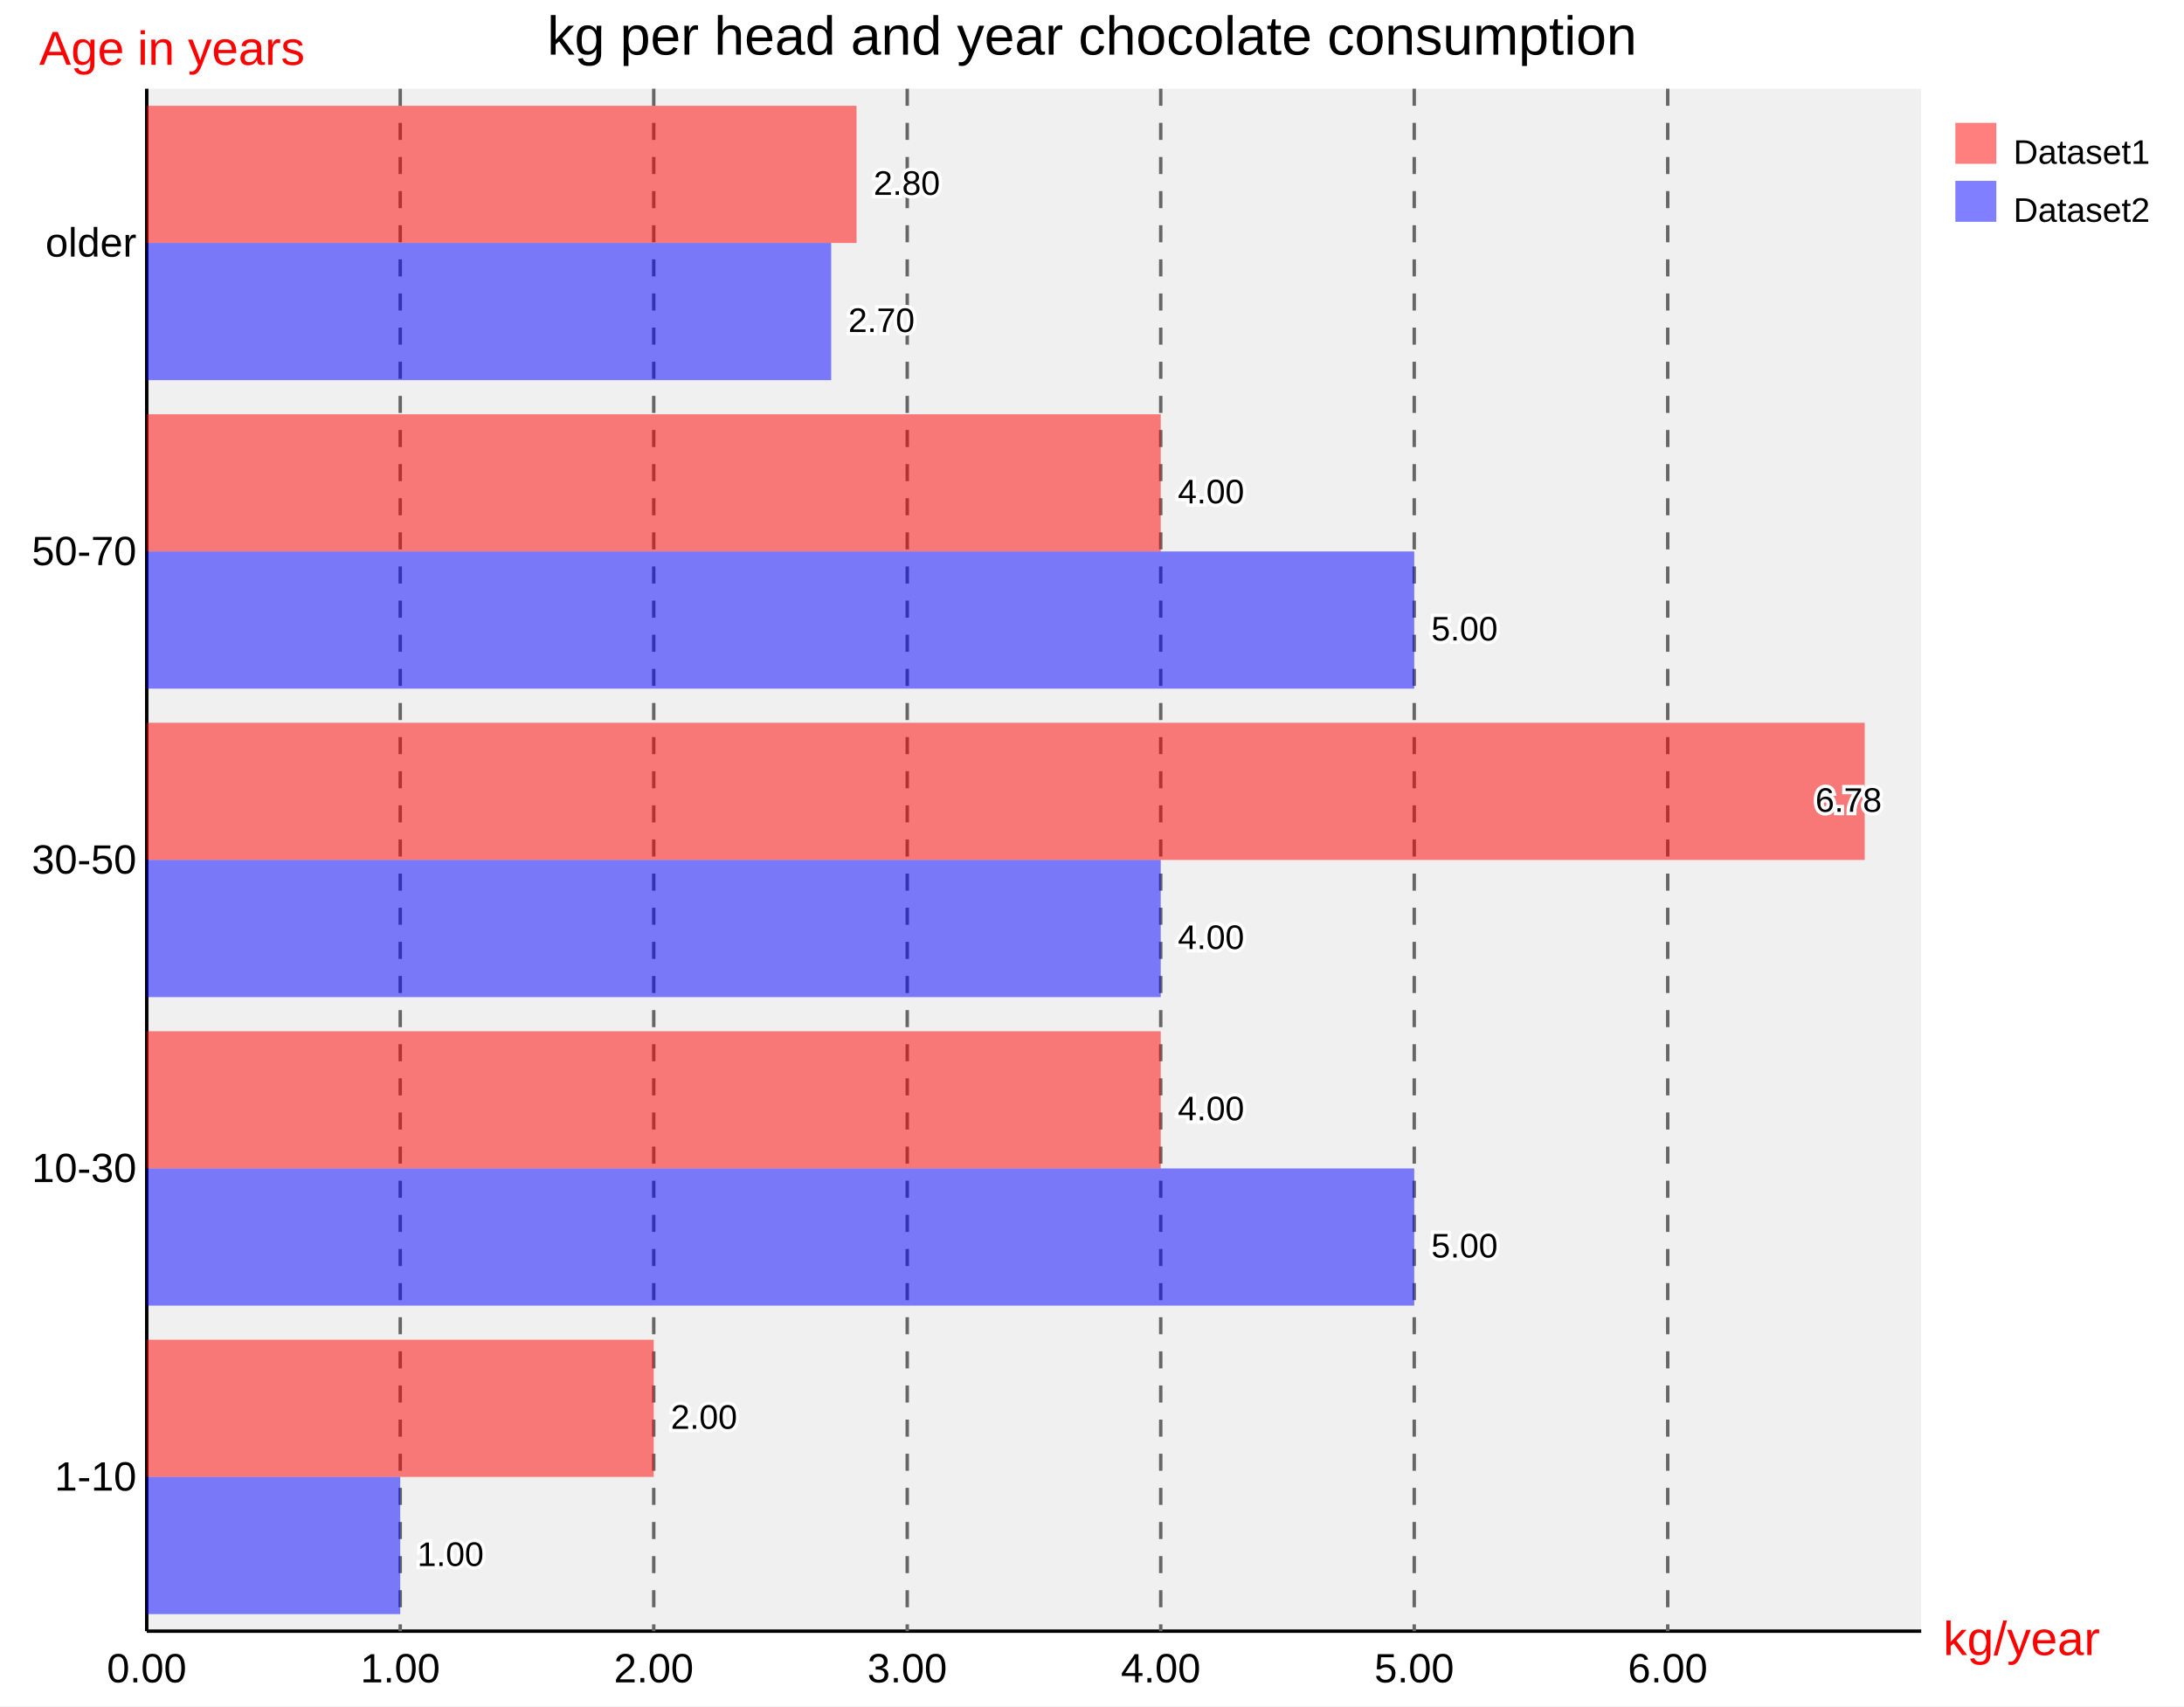
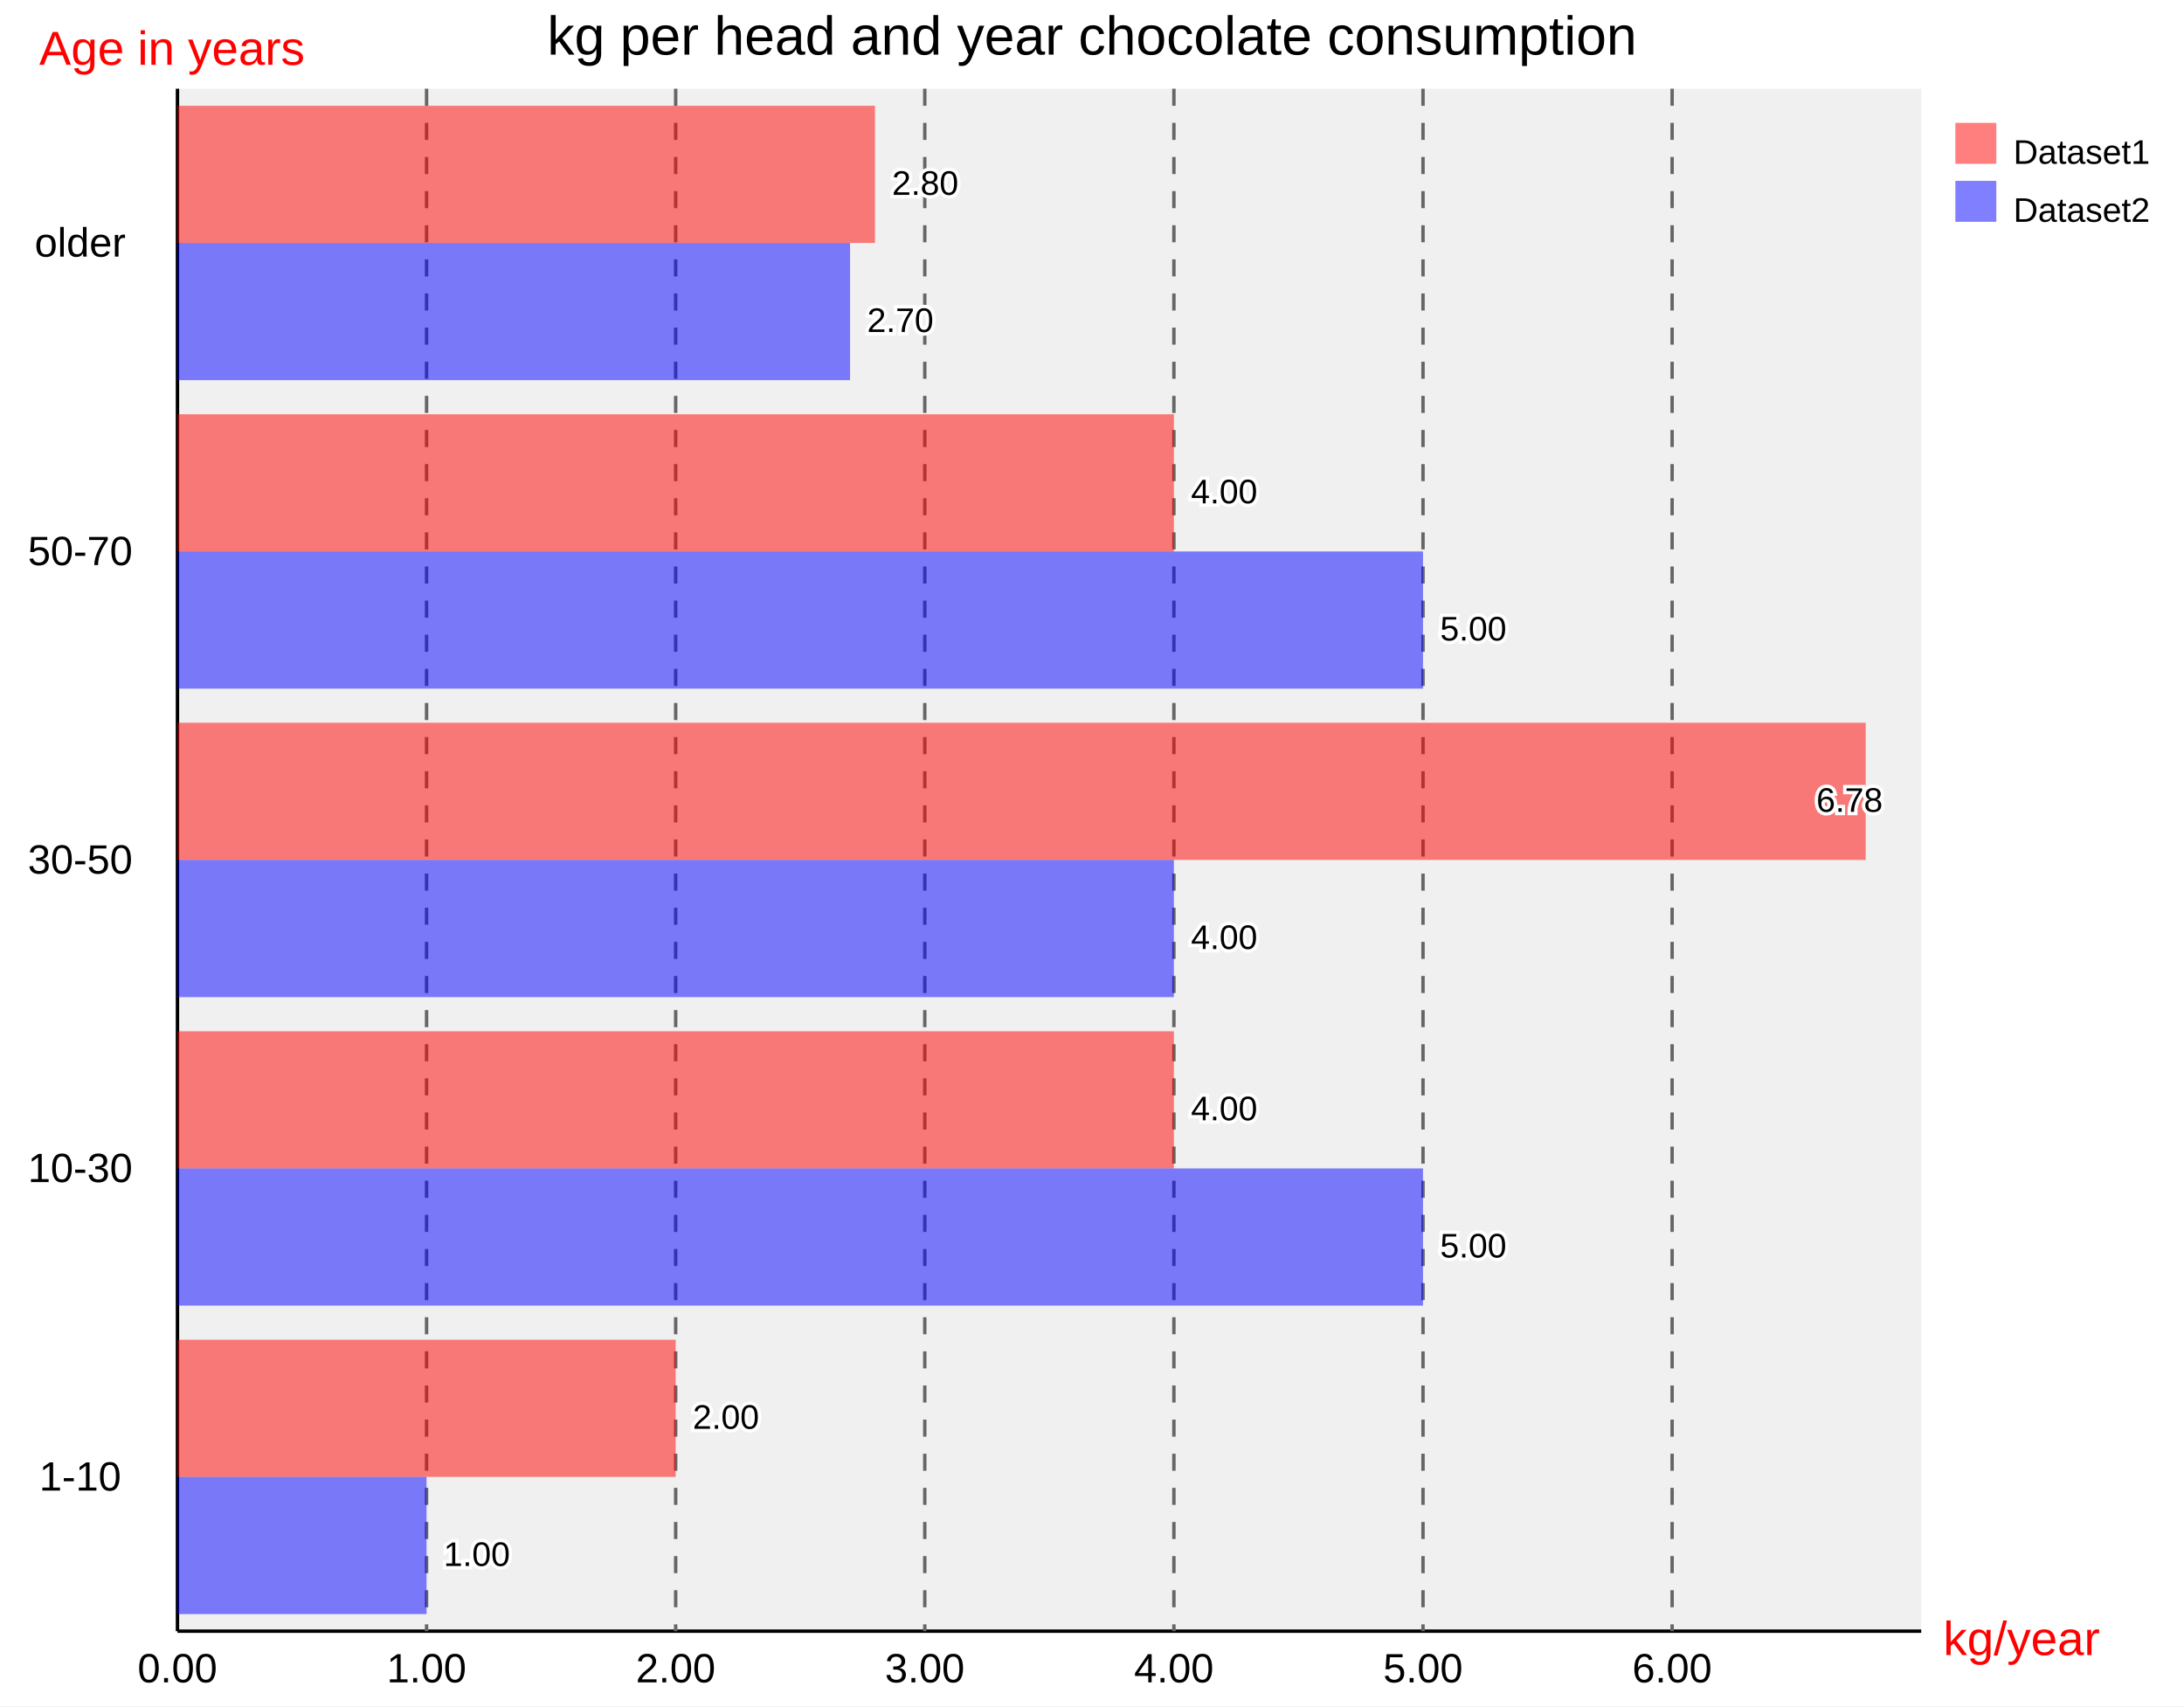
<svg xmlns="http://www.w3.org/2000/svg" xmlns:xlink="http://www.w3.org/1999/xlink" width="640" height="500" viewBox="0 0 640 500">
  <defs />
  <rect width="640" height="500" x="0" y="0" class="svgBackground" style="fill:#ffffff;" />
-   <g transform="translate( 43.0 26 )">
-     <rect x="0" y="0" width="520.0" height="452" class="graphBackground" style="fill:#f0f0f0;" />
-     <path d="M 0 452 h520.0" class="axis" id="yAxis" style="stroke: #000000; stroke-width: 1px;" />
+   <g transform="translate( 52.0 26 )">
+     <rect x="0" y="0" width="511.0" height="452" class="graphBackground" style="fill:#f0f0f0;" />
+     <path d="M 0 452 h511.0" class="axis" id="yAxis" style="stroke: #000000; stroke-width: 1px;" />
    <path d="M 0.0 0 v452" class="axis" id="xAxis" style="stroke: #000000; stroke-width: 1px;" />
    <text class="xAxisLabels" x="0.0" y="467" style="text-anchor: middle; fill: #000000; font-size: 12px; font-family: &quot;Arial&quot;, sans-serif; font-weight: normal;text-anchor: middle">0.00</text>
-     <text class="xAxisLabels" x="74.286" y="467" style="text-anchor: middle; fill: #000000; font-size: 12px; font-family: &quot;Arial&quot;, sans-serif; font-weight: normal;text-anchor: middle">1.00</text>
-     <path d="M74.286 0 v452" class="guideLines" style="stroke: #666666; stroke-width: 1px; stroke-dasharray: 5 5;" />
-     <text class="xAxisLabels" x="148.571" y="467" style="text-anchor: middle; fill: #000000; font-size: 12px; font-family: &quot;Arial&quot;, sans-serif; font-weight: normal;text-anchor: middle">2.00</text>
-     <path d="M148.571 0 v452" class="guideLines" style="stroke: #666666; stroke-width: 1px; stroke-dasharray: 5 5;" />
-     <text class="xAxisLabels" x="222.857" y="467" style="text-anchor: middle; fill: #000000; font-size: 12px; font-family: &quot;Arial&quot;, sans-serif; font-weight: normal;text-anchor: middle">3.00</text>
-     <path d="M222.857 0 v452" class="guideLines" style="stroke: #666666; stroke-width: 1px; stroke-dasharray: 5 5;" />
-     <text class="xAxisLabels" x="297.143" y="467" style="text-anchor: middle; fill: #000000; font-size: 12px; font-family: &quot;Arial&quot;, sans-serif; font-weight: normal;text-anchor: middle">4.00</text>
-     <path d="M297.143 0 v452" class="guideLines" style="stroke: #666666; stroke-width: 1px; stroke-dasharray: 5 5;" />
-     <text class="xAxisLabels" x="371.429" y="467" style="text-anchor: middle; fill: #000000; font-size: 12px; font-family: &quot;Arial&quot;, sans-serif; font-weight: normal;text-anchor: middle">5.00</text>
-     <path d="M371.429 0 v452" class="guideLines" style="stroke: #666666; stroke-width: 1px; stroke-dasharray: 5 5;" />
-     <text class="xAxisLabels" x="445.714" y="467" style="text-anchor: middle; fill: #000000; font-size: 12px; font-family: &quot;Arial&quot;, sans-serif; font-weight: normal;text-anchor: middle">6.00</text>
-     <path d="M445.714 0 v452" class="guideLines" style="stroke: #666666; stroke-width: 1px; stroke-dasharray: 5 5;" />
-     <text x="-3" y="410.8" class="yAxisLabels" style="text-anchor: end; fill: #000000; font-size: 12px; font-family: &quot;Arial&quot;, sans-serif; font-weight: normal;text-anchor: end">1-10</text>
-     <text x="-3" y="320.4" class="yAxisLabels" style="text-anchor: end; fill: #000000; font-size: 12px; font-family: &quot;Arial&quot;, sans-serif; font-weight: normal;text-anchor: end">10-30</text>
-     <text x="-3" y="230.0" class="yAxisLabels" style="text-anchor: end; fill: #000000; font-size: 12px; font-family: &quot;Arial&quot;, sans-serif; font-weight: normal;text-anchor: end">30-50</text>
-     <text x="-3" y="139.6" class="yAxisLabels" style="text-anchor: end; fill: #000000; font-size: 12px; font-family: &quot;Arial&quot;, sans-serif; font-weight: normal;text-anchor: end">50-70</text>
-     <text x="-3" y="49.2" class="yAxisLabels" style="text-anchor: end; fill: #000000; font-size: 12px; font-family: &quot;Arial&quot;, sans-serif; font-weight: normal;text-anchor: end">older</text>
-     <rect x="0.0" y="366.6" width="148.571" height="40.2" class="fill1" style="fill: #ff0000; fill-opacity: 0.5; stroke: none; stroke-width: 0.5px;" />
-     <rect x="0.0" y="406.8" width="74.286" height="40.2" class="fill2" style="fill: #0000ff; fill-opacity: 0.5; stroke: none; stroke-width: 1px;" />
-     <rect x="0.0" y="276.2" width="297.143" height="40.2" class="fill1" style="fill: #ff0000; fill-opacity: 0.5; stroke: none; stroke-width: 0.5px;" />
-     <rect x="0.0" y="316.4" width="371.429" height="40.2" class="fill2" style="fill: #0000ff; fill-opacity: 0.5; stroke: none; stroke-width: 1px;" />
-     <rect x="0.0" y="185.8" width="503.434" height="40.2" class="fill1" style="fill: #ff0000; fill-opacity: 0.5; stroke: none; stroke-width: 0.5px;" />
-     <rect x="0.0" y="226" width="297.143" height="40.2" class="fill2" style="fill: #0000ff; fill-opacity: 0.5; stroke: none; stroke-width: 1px;" />
-     <rect x="0.0" y="95.4" width="297.143" height="40.2" class="fill1" style="fill: #ff0000; fill-opacity: 0.5; stroke: none; stroke-width: 0.5px;" />
-     <rect x="0.0" y="135.6" width="371.429" height="40.2" class="fill2" style="fill: #0000ff; fill-opacity: 0.5; stroke: none; stroke-width: 1px;" />
-     <rect x="0.0" y="5.0" width="208.0" height="40.2" class="fill1" style="fill: #ff0000; fill-opacity: 0.5; stroke: none; stroke-width: 0.5px;" />
-     <rect x="0.0" y="45.2" width="200.571" height="40.2" class="fill2" style="fill: #0000ff; fill-opacity: 0.5; stroke: none; stroke-width: 1px;" />
+     <text class="xAxisLabels" x="73.0" y="467" style="text-anchor: middle; fill: #000000; font-size: 12px; font-family: &quot;Arial&quot;, sans-serif; font-weight: normal;text-anchor: middle">1.00</text>
+     <path d="M73.0 0 v452" class="guideLines" style="stroke: #666666; stroke-width: 1px; stroke-dasharray: 5 5;" />
+     <text class="xAxisLabels" x="146.0" y="467" style="text-anchor: middle; fill: #000000; font-size: 12px; font-family: &quot;Arial&quot;, sans-serif; font-weight: normal;text-anchor: middle">2.00</text>
+     <path d="M146.0 0 v452" class="guideLines" style="stroke: #666666; stroke-width: 1px; stroke-dasharray: 5 5;" />
+     <text class="xAxisLabels" x="219.0" y="467" style="text-anchor: middle; fill: #000000; font-size: 12px; font-family: &quot;Arial&quot;, sans-serif; font-weight: normal;text-anchor: middle">3.00</text>
+     <path d="M219.0 0 v452" class="guideLines" style="stroke: #666666; stroke-width: 1px; stroke-dasharray: 5 5;" />
+     <text class="xAxisLabels" x="292.0" y="467" style="text-anchor: middle; fill: #000000; font-size: 12px; font-family: &quot;Arial&quot;, sans-serif; font-weight: normal;text-anchor: middle">4.00</text>
+     <path d="M292.0 0 v452" class="guideLines" style="stroke: #666666; stroke-width: 1px; stroke-dasharray: 5 5;" />
+     <text class="xAxisLabels" x="365.0" y="467" style="text-anchor: middle; fill: #000000; font-size: 12px; font-family: &quot;Arial&quot;, sans-serif; font-weight: normal;text-anchor: middle">5.00</text>
+     <path d="M365.0 0 v452" class="guideLines" style="stroke: #666666; stroke-width: 1px; stroke-dasharray: 5 5;" />
+     <text class="xAxisLabels" x="438.0" y="467" style="text-anchor: middle; fill: #000000; font-size: 12px; font-family: &quot;Arial&quot;, sans-serif; font-weight: normal;text-anchor: middle">6.00</text>
+     <path d="M438.0 0 v452" class="guideLines" style="stroke: #666666; stroke-width: 1px; stroke-dasharray: 5 5;" />
+     <text x="-16.5" y="410.8" class="yAxisLabels" style="text-anchor: end; fill: #000000; font-size: 12px; font-family: &quot;Arial&quot;, sans-serif; font-weight: normal;text-anchor: middle" transform="translate( -12 0 ) rotate( 0 -16.5 410.8 ) ">1-10</text>
+     <text x="-16.5" y="320.4" class="yAxisLabels" style="text-anchor: end; fill: #000000; font-size: 12px; font-family: &quot;Arial&quot;, sans-serif; font-weight: normal;text-anchor: middle" transform="translate( -12 0 ) rotate( 0 -16.5 320.4 ) ">10-30</text>
+     <text x="-16.5" y="230.0" class="yAxisLabels" style="text-anchor: end; fill: #000000; font-size: 12px; font-family: &quot;Arial&quot;, sans-serif; font-weight: normal;text-anchor: middle" transform="translate( -12 0 ) rotate( 0 -16.5 230.0 ) ">30-50</text>
+     <text x="-16.5" y="139.6" class="yAxisLabels" style="text-anchor: end; fill: #000000; font-size: 12px; font-family: &quot;Arial&quot;, sans-serif; font-weight: normal;text-anchor: middle" transform="translate( -12 0 ) rotate( 0 -16.5 139.6 ) ">50-70</text>
+     <text x="-16.5" y="49.2" class="yAxisLabels" style="text-anchor: end; fill: #000000; font-size: 12px; font-family: &quot;Arial&quot;, sans-serif; font-weight: normal;text-anchor: middle" transform="translate( -12 0 ) rotate( 0 -16.5 49.2 ) ">older</text>
+     <rect x="0.0" y="366.6" width="146.0" height="40.2" class="fill1" style="fill: #ff0000; fill-opacity: 0.5; stroke: none; stroke-width: 0.5px;" />
+     <rect x="0.0" y="406.8" width="73.0" height="40.2" class="fill2" style="fill: #0000ff; fill-opacity: 0.5; stroke: none; stroke-width: 1px;" />
+     <rect x="0.0" y="276.2" width="292.0" height="40.2" class="fill1" style="fill: #ff0000; fill-opacity: 0.5; stroke: none; stroke-width: 0.5px;" />
+     <rect x="0.0" y="316.4" width="365.0" height="40.2" class="fill2" style="fill: #0000ff; fill-opacity: 0.5; stroke: none; stroke-width: 1px;" />
+     <rect x="0.0" y="185.8" width="494.721" height="40.2" class="fill1" style="fill: #ff0000; fill-opacity: 0.5; stroke: none; stroke-width: 0.5px;" />
+     <rect x="0.0" y="226" width="292.0" height="40.2" class="fill2" style="fill: #0000ff; fill-opacity: 0.5; stroke: none; stroke-width: 1px;" />
+     <rect x="0.0" y="95.4" width="292.0" height="40.2" class="fill1" style="fill: #ff0000; fill-opacity: 0.5; stroke: none; stroke-width: 0.5px;" />
+     <rect x="0.0" y="135.6" width="365.0" height="40.2" class="fill2" style="fill: #0000ff; fill-opacity: 0.5; stroke: none; stroke-width: 1px;" />
+     <rect x="0.0" y="5.0" width="204.4" height="40.2" class="fill1" style="fill: #ff0000; fill-opacity: 0.5; stroke: none; stroke-width: 0.5px;" />
+     <rect x="0.0" y="45.2" width="197.1" height="40.2" class="fill2" style="fill: #0000ff; fill-opacity: 0.5; stroke: none; stroke-width: 1px;" />
    <g>
-       <text x="153.571" y="392.7" class="dataPointLabelBackground" style="fill: #000000; text-anchor:middle; font-size: 10px; font-family: &quot;Arial&quot;, sans-serif; font-weight: normal;; stroke: #ffffff; stroke-width: 2;text-anchor: start; ">2.00</text>
-       <text x="153.571" y="392.7" class="dataPointLabel" style="fill: #000000; text-anchor:middle; font-size: 10px; font-family: &quot;Arial&quot;, sans-serif; font-weight: normal;text-anchor: start; ">2.00</text>
+       <text x="151.0" y="392.7" class="dataPointLabelBackground" style="fill: #000000; text-anchor:middle; font-size: 10px; font-family: &quot;Arial&quot;, sans-serif; font-weight: normal;; stroke: #ffffff; stroke-width: 2;text-anchor: start; ">2.00</text>
+       <text x="151.0" y="392.7" class="dataPointLabel" style="fill: #000000; text-anchor:middle; font-size: 10px; font-family: &quot;Arial&quot;, sans-serif; font-weight: normal;text-anchor: start; ">2.00</text>
      <g id="3820" visibility="hidden">
-         <text x="153.571" y="380.7" class="dataPointPopupMask" style="fill: #000000; text-anchor:middle; font-size: 10px; font-family: &quot;Arial&quot;, sans-serif; font-weight: normal;; stroke: white; stroke-width: 7;text-anchor: start;">2.00</text>
-         <text x="153.571" y="380.7" class="dataPointPopup" style="fill: #000000; text-anchor:middle; font-size: 10px; font-family: &quot;Arial&quot;, sans-serif; font-weight: normal;; fill: black; stroke-width: 2;text-anchor: start;">2.00</text>
+         <text x="151.0" y="380.7" class="dataPointPopupMask" style="fill: #000000; text-anchor:middle; font-size: 10px; font-family: &quot;Arial&quot;, sans-serif; font-weight: normal;; stroke: white; stroke-width: 7;text-anchor: start;">2.00</text>
+         <text x="151.0" y="380.7" class="dataPointPopup" style="fill: #000000; text-anchor:middle; font-size: 10px; font-family: &quot;Arial&quot;, sans-serif; font-weight: normal;; fill: black; stroke-width: 2;text-anchor: start;">2.00</text>
      </g>
      <a xlink:href="">
-         <circle cx="148.571" cy="392.7" r="10" style="opacity: 0" />
+         <circle cx="146.0" cy="392.7" r="10" style="opacity: 0" />
      </a>
-       <text x="79.286" y="432.9" class="dataPointLabelBackground" style="fill: #000000; text-anchor:middle; font-size: 10px; font-family: &quot;Arial&quot;, sans-serif; font-weight: normal;; stroke: #ffffff; stroke-width: 2;text-anchor: start; ">1.00</text>
-       <text x="79.286" y="432.9" class="dataPointLabel" style="fill: #000000; text-anchor:middle; font-size: 10px; font-family: &quot;Arial&quot;, sans-serif; font-weight: normal;text-anchor: start; ">1.00</text>
+       <text x="78.0" y="432.9" class="dataPointLabelBackground" style="fill: #000000; text-anchor:middle; font-size: 10px; font-family: &quot;Arial&quot;, sans-serif; font-weight: normal;; stroke: #ffffff; stroke-width: 2;text-anchor: start; ">1.00</text>
+       <text x="78.0" y="432.9" class="dataPointLabel" style="fill: #000000; text-anchor:middle; font-size: 10px; font-family: &quot;Arial&quot;, sans-serif; font-weight: normal;text-anchor: start; ">1.00</text>
      <g id="3840" visibility="hidden">
-         <text x="79.286" y="420.9" class="dataPointPopupMask" style="fill: #000000; text-anchor:middle; font-size: 10px; font-family: &quot;Arial&quot;, sans-serif; font-weight: normal;; stroke: white; stroke-width: 7;text-anchor: start;">1.00</text>
-         <text x="79.286" y="420.9" class="dataPointPopup" style="fill: #000000; text-anchor:middle; font-size: 10px; font-family: &quot;Arial&quot;, sans-serif; font-weight: normal;; fill: black; stroke-width: 2;text-anchor: start;">1.00</text>
+         <text x="78.0" y="420.9" class="dataPointPopupMask" style="fill: #000000; text-anchor:middle; font-size: 10px; font-family: &quot;Arial&quot;, sans-serif; font-weight: normal;; stroke: white; stroke-width: 7;text-anchor: start;">1.00</text>
+         <text x="78.0" y="420.9" class="dataPointPopup" style="fill: #000000; text-anchor:middle; font-size: 10px; font-family: &quot;Arial&quot;, sans-serif; font-weight: normal;; fill: black; stroke-width: 2;text-anchor: start;">1.00</text>
      </g>
      <a xlink:href="">
-         <circle cx="74.286" cy="432.9" r="10" style="opacity: 0" />
+         <circle cx="73.0" cy="432.9" r="10" style="opacity: 0" />
      </a>
-       <text x="302.143" y="302.3" class="dataPointLabelBackground" style="fill: #000000; text-anchor:middle; font-size: 10px; font-family: &quot;Arial&quot;, sans-serif; font-weight: normal;; stroke: #ffffff; stroke-width: 2;text-anchor: start; ">4.00</text>
-       <text x="302.143" y="302.3" class="dataPointLabel" style="fill: #000000; text-anchor:middle; font-size: 10px; font-family: &quot;Arial&quot;, sans-serif; font-weight: normal;text-anchor: start; ">4.00</text>
+       <text x="297.0" y="302.3" class="dataPointLabelBackground" style="fill: #000000; text-anchor:middle; font-size: 10px; font-family: &quot;Arial&quot;, sans-serif; font-weight: normal;; stroke: #ffffff; stroke-width: 2;text-anchor: start; ">4.00</text>
+       <text x="297.0" y="302.3" class="dataPointLabel" style="fill: #000000; text-anchor:middle; font-size: 10px; font-family: &quot;Arial&quot;, sans-serif; font-weight: normal;text-anchor: start; ">4.00</text>
      <g id="3860" visibility="hidden">
-         <text x="302.143" y="290.3" class="dataPointPopupMask" style="fill: #000000; text-anchor:middle; font-size: 10px; font-family: &quot;Arial&quot;, sans-serif; font-weight: normal;; stroke: white; stroke-width: 7;text-anchor: start;">4.00</text>
-         <text x="302.143" y="290.3" class="dataPointPopup" style="fill: #000000; text-anchor:middle; font-size: 10px; font-family: &quot;Arial&quot;, sans-serif; font-weight: normal;; fill: black; stroke-width: 2;text-anchor: start;">4.00</text>
+         <text x="297.0" y="290.3" class="dataPointPopupMask" style="fill: #000000; text-anchor:middle; font-size: 10px; font-family: &quot;Arial&quot;, sans-serif; font-weight: normal;; stroke: white; stroke-width: 7;text-anchor: start;">4.00</text>
+         <text x="297.0" y="290.3" class="dataPointPopup" style="fill: #000000; text-anchor:middle; font-size: 10px; font-family: &quot;Arial&quot;, sans-serif; font-weight: normal;; fill: black; stroke-width: 2;text-anchor: start;">4.00</text>
      </g>
      <a xlink:href="">
-         <circle cx="297.143" cy="302.3" r="10" style="opacity: 0" />
+         <circle cx="292.0" cy="302.3" r="10" style="opacity: 0" />
      </a>
-       <text x="376.429" y="342.5" class="dataPointLabelBackground" style="fill: #000000; text-anchor:middle; font-size: 10px; font-family: &quot;Arial&quot;, sans-serif; font-weight: normal;; stroke: #ffffff; stroke-width: 2;text-anchor: start; ">5.00</text>
-       <text x="376.429" y="342.5" class="dataPointLabel" style="fill: #000000; text-anchor:middle; font-size: 10px; font-family: &quot;Arial&quot;, sans-serif; font-weight: normal;text-anchor: start; ">5.00</text>
+       <text x="370.0" y="342.5" class="dataPointLabelBackground" style="fill: #000000; text-anchor:middle; font-size: 10px; font-family: &quot;Arial&quot;, sans-serif; font-weight: normal;; stroke: #ffffff; stroke-width: 2;text-anchor: start; ">5.00</text>
+       <text x="370.0" y="342.5" class="dataPointLabel" style="fill: #000000; text-anchor:middle; font-size: 10px; font-family: &quot;Arial&quot;, sans-serif; font-weight: normal;text-anchor: start; ">5.00</text>
      <g id="3880" visibility="hidden">
-         <text x="376.429" y="330.5" class="dataPointPopupMask" style="fill: #000000; text-anchor:middle; font-size: 10px; font-family: &quot;Arial&quot;, sans-serif; font-weight: normal;; stroke: white; stroke-width: 7;text-anchor: start;">5.00</text>
-         <text x="376.429" y="330.5" class="dataPointPopup" style="fill: #000000; text-anchor:middle; font-size: 10px; font-family: &quot;Arial&quot;, sans-serif; font-weight: normal;; fill: black; stroke-width: 2;text-anchor: start;">5.00</text>
+         <text x="370.0" y="330.5" class="dataPointPopupMask" style="fill: #000000; text-anchor:middle; font-size: 10px; font-family: &quot;Arial&quot;, sans-serif; font-weight: normal;; stroke: white; stroke-width: 7;text-anchor: start;">5.00</text>
+         <text x="370.0" y="330.5" class="dataPointPopup" style="fill: #000000; text-anchor:middle; font-size: 10px; font-family: &quot;Arial&quot;, sans-serif; font-weight: normal;; fill: black; stroke-width: 2;text-anchor: start;">5.00</text>
      </g>
      <a xlink:href="">
-         <circle cx="371.429" cy="342.5" r="10" style="opacity: 0" />
+         <circle cx="365.0" cy="342.5" r="10" style="opacity: 0" />
      </a>
-       <text x="508.434" y="211.9" class="dataPointLabelBackground" style="fill: #000000; text-anchor:middle; font-size: 10px; font-family: &quot;Arial&quot;, sans-serif; font-weight: normal;; stroke: #ffffff; stroke-width: 2;text-anchor: start; text-anchor: end;">6.78</text>
-       <text x="508.434" y="211.9" class="dataPointLabel" style="fill: #000000; text-anchor:middle; font-size: 10px; font-family: &quot;Arial&quot;, sans-serif; font-weight: normal;text-anchor: start; text-anchor: end;">6.78</text>
+       <text x="499.721" y="211.9" class="dataPointLabelBackground" style="fill: #000000; text-anchor:middle; font-size: 10px; font-family: &quot;Arial&quot;, sans-serif; font-weight: normal;; stroke: #ffffff; stroke-width: 2;text-anchor: start; text-anchor: end;">6.78</text>
+       <text x="499.721" y="211.9" class="dataPointLabel" style="fill: #000000; text-anchor:middle; font-size: 10px; font-family: &quot;Arial&quot;, sans-serif; font-weight: normal;text-anchor: start; text-anchor: end;">6.78</text>
      <g id="3900" visibility="hidden">
-         <text x="498.434" y="199.9" class="dataPointPopupMask" style="fill: #000000; text-anchor:middle; font-size: 10px; font-family: &quot;Arial&quot;, sans-serif; font-weight: normal;; stroke: white; stroke-width: 7;text-anchor: end;">6.78</text>
-         <text x="498.434" y="199.9" class="dataPointPopup" style="fill: #000000; text-anchor:middle; font-size: 10px; font-family: &quot;Arial&quot;, sans-serif; font-weight: normal;; fill: black; stroke-width: 2;text-anchor: end;">6.78</text>
+         <text x="489.721" y="199.9" class="dataPointPopupMask" style="fill: #000000; text-anchor:middle; font-size: 10px; font-family: &quot;Arial&quot;, sans-serif; font-weight: normal;; stroke: white; stroke-width: 7;text-anchor: end;">6.78</text>
+         <text x="489.721" y="199.9" class="dataPointPopup" style="fill: #000000; text-anchor:middle; font-size: 10px; font-family: &quot;Arial&quot;, sans-serif; font-weight: normal;; fill: black; stroke-width: 2;text-anchor: end;">6.78</text>
      </g>
      <a xlink:href="">
-         <circle cx="503.434" cy="211.9" r="10" style="opacity: 0" />
+         <circle cx="494.721" cy="211.9" r="10" style="opacity: 0" />
      </a>
-       <text x="302.143" y="252.1" class="dataPointLabelBackground" style="fill: #000000; text-anchor:middle; font-size: 10px; font-family: &quot;Arial&quot;, sans-serif; font-weight: normal;; stroke: #ffffff; stroke-width: 2;text-anchor: start; ">4.00</text>
-       <text x="302.143" y="252.1" class="dataPointLabel" style="fill: #000000; text-anchor:middle; font-size: 10px; font-family: &quot;Arial&quot;, sans-serif; font-weight: normal;text-anchor: start; ">4.00</text>
+       <text x="297.0" y="252.1" class="dataPointLabelBackground" style="fill: #000000; text-anchor:middle; font-size: 10px; font-family: &quot;Arial&quot;, sans-serif; font-weight: normal;; stroke: #ffffff; stroke-width: 2;text-anchor: start; ">4.00</text>
+       <text x="297.0" y="252.1" class="dataPointLabel" style="fill: #000000; text-anchor:middle; font-size: 10px; font-family: &quot;Arial&quot;, sans-serif; font-weight: normal;text-anchor: start; ">4.00</text>
      <g id="3920" visibility="hidden">
-         <text x="302.143" y="240.1" class="dataPointPopupMask" style="fill: #000000; text-anchor:middle; font-size: 10px; font-family: &quot;Arial&quot;, sans-serif; font-weight: normal;; stroke: white; stroke-width: 7;text-anchor: start;">4.00</text>
-         <text x="302.143" y="240.1" class="dataPointPopup" style="fill: #000000; text-anchor:middle; font-size: 10px; font-family: &quot;Arial&quot;, sans-serif; font-weight: normal;; fill: black; stroke-width: 2;text-anchor: start;">4.00</text>
+         <text x="297.0" y="240.1" class="dataPointPopupMask" style="fill: #000000; text-anchor:middle; font-size: 10px; font-family: &quot;Arial&quot;, sans-serif; font-weight: normal;; stroke: white; stroke-width: 7;text-anchor: start;">4.00</text>
+         <text x="297.0" y="240.1" class="dataPointPopup" style="fill: #000000; text-anchor:middle; font-size: 10px; font-family: &quot;Arial&quot;, sans-serif; font-weight: normal;; fill: black; stroke-width: 2;text-anchor: start;">4.00</text>
      </g>
      <a xlink:href="">
-         <circle cx="297.143" cy="252.1" r="10" style="opacity: 0" />
+         <circle cx="292.0" cy="252.1" r="10" style="opacity: 0" />
      </a>
-       <text x="302.143" y="121.5" class="dataPointLabelBackground" style="fill: #000000; text-anchor:middle; font-size: 10px; font-family: &quot;Arial&quot;, sans-serif; font-weight: normal;; stroke: #ffffff; stroke-width: 2;text-anchor: start; ">4.00</text>
-       <text x="302.143" y="121.5" class="dataPointLabel" style="fill: #000000; text-anchor:middle; font-size: 10px; font-family: &quot;Arial&quot;, sans-serif; font-weight: normal;text-anchor: start; ">4.00</text>
+       <text x="297.0" y="121.5" class="dataPointLabelBackground" style="fill: #000000; text-anchor:middle; font-size: 10px; font-family: &quot;Arial&quot;, sans-serif; font-weight: normal;; stroke: #ffffff; stroke-width: 2;text-anchor: start; ">4.00</text>
+       <text x="297.0" y="121.5" class="dataPointLabel" style="fill: #000000; text-anchor:middle; font-size: 10px; font-family: &quot;Arial&quot;, sans-serif; font-weight: normal;text-anchor: start; ">4.00</text>
      <g id="3940" visibility="hidden">
-         <text x="302.143" y="109.5" class="dataPointPopupMask" style="fill: #000000; text-anchor:middle; font-size: 10px; font-family: &quot;Arial&quot;, sans-serif; font-weight: normal;; stroke: white; stroke-width: 7;text-anchor: start;">4.00</text>
-         <text x="302.143" y="109.5" class="dataPointPopup" style="fill: #000000; text-anchor:middle; font-size: 10px; font-family: &quot;Arial&quot;, sans-serif; font-weight: normal;; fill: black; stroke-width: 2;text-anchor: start;">4.00</text>
+         <text x="297.0" y="109.5" class="dataPointPopupMask" style="fill: #000000; text-anchor:middle; font-size: 10px; font-family: &quot;Arial&quot;, sans-serif; font-weight: normal;; stroke: white; stroke-width: 7;text-anchor: start;">4.00</text>
+         <text x="297.0" y="109.5" class="dataPointPopup" style="fill: #000000; text-anchor:middle; font-size: 10px; font-family: &quot;Arial&quot;, sans-serif; font-weight: normal;; fill: black; stroke-width: 2;text-anchor: start;">4.00</text>
      </g>
      <a xlink:href="">
-         <circle cx="297.143" cy="121.5" r="10" style="opacity: 0" />
+         <circle cx="292.0" cy="121.5" r="10" style="opacity: 0" />
      </a>
-       <text x="376.429" y="161.7" class="dataPointLabelBackground" style="fill: #000000; text-anchor:middle; font-size: 10px; font-family: &quot;Arial&quot;, sans-serif; font-weight: normal;; stroke: #ffffff; stroke-width: 2;text-anchor: start; ">5.00</text>
-       <text x="376.429" y="161.7" class="dataPointLabel" style="fill: #000000; text-anchor:middle; font-size: 10px; font-family: &quot;Arial&quot;, sans-serif; font-weight: normal;text-anchor: start; ">5.00</text>
+       <text x="370.0" y="161.7" class="dataPointLabelBackground" style="fill: #000000; text-anchor:middle; font-size: 10px; font-family: &quot;Arial&quot;, sans-serif; font-weight: normal;; stroke: #ffffff; stroke-width: 2;text-anchor: start; ">5.00</text>
+       <text x="370.0" y="161.7" class="dataPointLabel" style="fill: #000000; text-anchor:middle; font-size: 10px; font-family: &quot;Arial&quot;, sans-serif; font-weight: normal;text-anchor: start; ">5.00</text>
      <g id="3960" visibility="hidden">
-         <text x="376.429" y="149.7" class="dataPointPopupMask" style="fill: #000000; text-anchor:middle; font-size: 10px; font-family: &quot;Arial&quot;, sans-serif; font-weight: normal;; stroke: white; stroke-width: 7;text-anchor: start;">5.00</text>
-         <text x="376.429" y="149.7" class="dataPointPopup" style="fill: #000000; text-anchor:middle; font-size: 10px; font-family: &quot;Arial&quot;, sans-serif; font-weight: normal;; fill: black; stroke-width: 2;text-anchor: start;">5.00</text>
+         <text x="370.0" y="149.7" class="dataPointPopupMask" style="fill: #000000; text-anchor:middle; font-size: 10px; font-family: &quot;Arial&quot;, sans-serif; font-weight: normal;; stroke: white; stroke-width: 7;text-anchor: start;">5.00</text>
+         <text x="370.0" y="149.7" class="dataPointPopup" style="fill: #000000; text-anchor:middle; font-size: 10px; font-family: &quot;Arial&quot;, sans-serif; font-weight: normal;; fill: black; stroke-width: 2;text-anchor: start;">5.00</text>
      </g>
      <a xlink:href="">
-         <circle cx="371.429" cy="161.7" r="10" style="opacity: 0" />
+         <circle cx="365.0" cy="161.7" r="10" style="opacity: 0" />
      </a>
-       <text x="213.0" y="31.1" class="dataPointLabelBackground" style="fill: #000000; text-anchor:middle; font-size: 10px; font-family: &quot;Arial&quot;, sans-serif; font-weight: normal;; stroke: #ffffff; stroke-width: 2;text-anchor: start; ">2.80</text>
-       <text x="213.0" y="31.1" class="dataPointLabel" style="fill: #000000; text-anchor:middle; font-size: 10px; font-family: &quot;Arial&quot;, sans-serif; font-weight: normal;text-anchor: start; ">2.80</text>
+       <text x="209.4" y="31.1" class="dataPointLabelBackground" style="fill: #000000; text-anchor:middle; font-size: 10px; font-family: &quot;Arial&quot;, sans-serif; font-weight: normal;; stroke: #ffffff; stroke-width: 2;text-anchor: start; ">2.80</text>
+       <text x="209.4" y="31.1" class="dataPointLabel" style="fill: #000000; text-anchor:middle; font-size: 10px; font-family: &quot;Arial&quot;, sans-serif; font-weight: normal;text-anchor: start; ">2.80</text>
      <g id="3980" visibility="hidden">
-         <text x="213.0" y="19.1" class="dataPointPopupMask" style="fill: #000000; text-anchor:middle; font-size: 10px; font-family: &quot;Arial&quot;, sans-serif; font-weight: normal;; stroke: white; stroke-width: 7;text-anchor: start;">2.80</text>
-         <text x="213.0" y="19.1" class="dataPointPopup" style="fill: #000000; text-anchor:middle; font-size: 10px; font-family: &quot;Arial&quot;, sans-serif; font-weight: normal;; fill: black; stroke-width: 2;text-anchor: start;">2.80</text>
+         <text x="209.4" y="19.1" class="dataPointPopupMask" style="fill: #000000; text-anchor:middle; font-size: 10px; font-family: &quot;Arial&quot;, sans-serif; font-weight: normal;; stroke: white; stroke-width: 7;text-anchor: start;">2.80</text>
+         <text x="209.4" y="19.1" class="dataPointPopup" style="fill: #000000; text-anchor:middle; font-size: 10px; font-family: &quot;Arial&quot;, sans-serif; font-weight: normal;; fill: black; stroke-width: 2;text-anchor: start;">2.80</text>
      </g>
      <a xlink:href="">
-         <circle cx="208.0" cy="31.1" r="10" style="opacity: 0" />
+         <circle cx="204.4" cy="31.1" r="10" style="opacity: 0" />
      </a>
-       <text x="205.571" y="71.3" class="dataPointLabelBackground" style="fill: #000000; text-anchor:middle; font-size: 10px; font-family: &quot;Arial&quot;, sans-serif; font-weight: normal;; stroke: #ffffff; stroke-width: 2;text-anchor: start; ">2.70</text>
-       <text x="205.571" y="71.3" class="dataPointLabel" style="fill: #000000; text-anchor:middle; font-size: 10px; font-family: &quot;Arial&quot;, sans-serif; font-weight: normal;text-anchor: start; ">2.70</text>
+       <text x="202.1" y="71.3" class="dataPointLabelBackground" style="fill: #000000; text-anchor:middle; font-size: 10px; font-family: &quot;Arial&quot;, sans-serif; font-weight: normal;; stroke: #ffffff; stroke-width: 2;text-anchor: start; ">2.70</text>
+       <text x="202.1" y="71.3" class="dataPointLabel" style="fill: #000000; text-anchor:middle; font-size: 10px; font-family: &quot;Arial&quot;, sans-serif; font-weight: normal;text-anchor: start; ">2.70</text>
      <g id="4000" visibility="hidden">
-         <text x="205.571" y="59.3" class="dataPointPopupMask" style="fill: #000000; text-anchor:middle; font-size: 10px; font-family: &quot;Arial&quot;, sans-serif; font-weight: normal;; stroke: white; stroke-width: 7;text-anchor: start;">2.70</text>
-         <text x="205.571" y="59.3" class="dataPointPopup" style="fill: #000000; text-anchor:middle; font-size: 10px; font-family: &quot;Arial&quot;, sans-serif; font-weight: normal;; fill: black; stroke-width: 2;text-anchor: start;">2.70</text>
+         <text x="202.1" y="59.3" class="dataPointPopupMask" style="fill: #000000; text-anchor:middle; font-size: 10px; font-family: &quot;Arial&quot;, sans-serif; font-weight: normal;; stroke: white; stroke-width: 7;text-anchor: start;">2.70</text>
+         <text x="202.1" y="59.3" class="dataPointPopup" style="fill: #000000; text-anchor:middle; font-size: 10px; font-family: &quot;Arial&quot;, sans-serif; font-weight: normal;; fill: black; stroke-width: 2;text-anchor: start;">2.70</text>
      </g>
      <a xlink:href="">
-         <circle cx="200.571" cy="71.3" r="10" style="opacity: 0" />
+         <circle cx="197.1" cy="71.3" r="10" style="opacity: 0" />
      </a>
    </g>
  </g>
  <text x="320" y="16" class="mainTitle" style="text-anchor: middle; fill: #000000; font-size: 16px; font-family: &quot;Arial&quot;, sans-serif; font-weight: normal;">kg per head and year chocolate consumption</text>
  <text x="592.4" y="485.0" class="xAxisTitle" style="text-anchor: middle; fill: #ff0000; font-size: 14px; font-family: &quot;Arial&quot;, sans-serif; font-weight: normal;">kg/year</text>
  <text x="50.4" y="19.0" class="yAxisTitle" style="fill: #ff0000; text-anchor: middle; font-size: 14px; font-family: &quot;Arial&quot;, sans-serif; font-weight: normal;">Age in years</text>
  <g transform="translate(573.0 36)">
    <rect x="0" y="0" width="12" height="12" class="key1" style="fill: #ff0000; fill-opacity: 0.5; stroke: none; stroke-width: 0.5px;" />
    <text x="17" y="12" class="keyText" style="fill: #000000; text-anchor:start; font-size: 10px; font-family: &quot;Arial&quot;, sans-serif; font-weight: normal;">Dataset1</text>
    <rect x="0" y="17" width="12" height="12" class="key2" style="fill: #0000ff; fill-opacity: 0.5; stroke: none; stroke-width: 1px;" />
    <text x="17" y="29" class="keyText" style="fill: #000000; text-anchor:start; font-size: 10px; font-family: &quot;Arial&quot;, sans-serif; font-weight: normal;">Dataset2</text>
  </g>
</svg>
